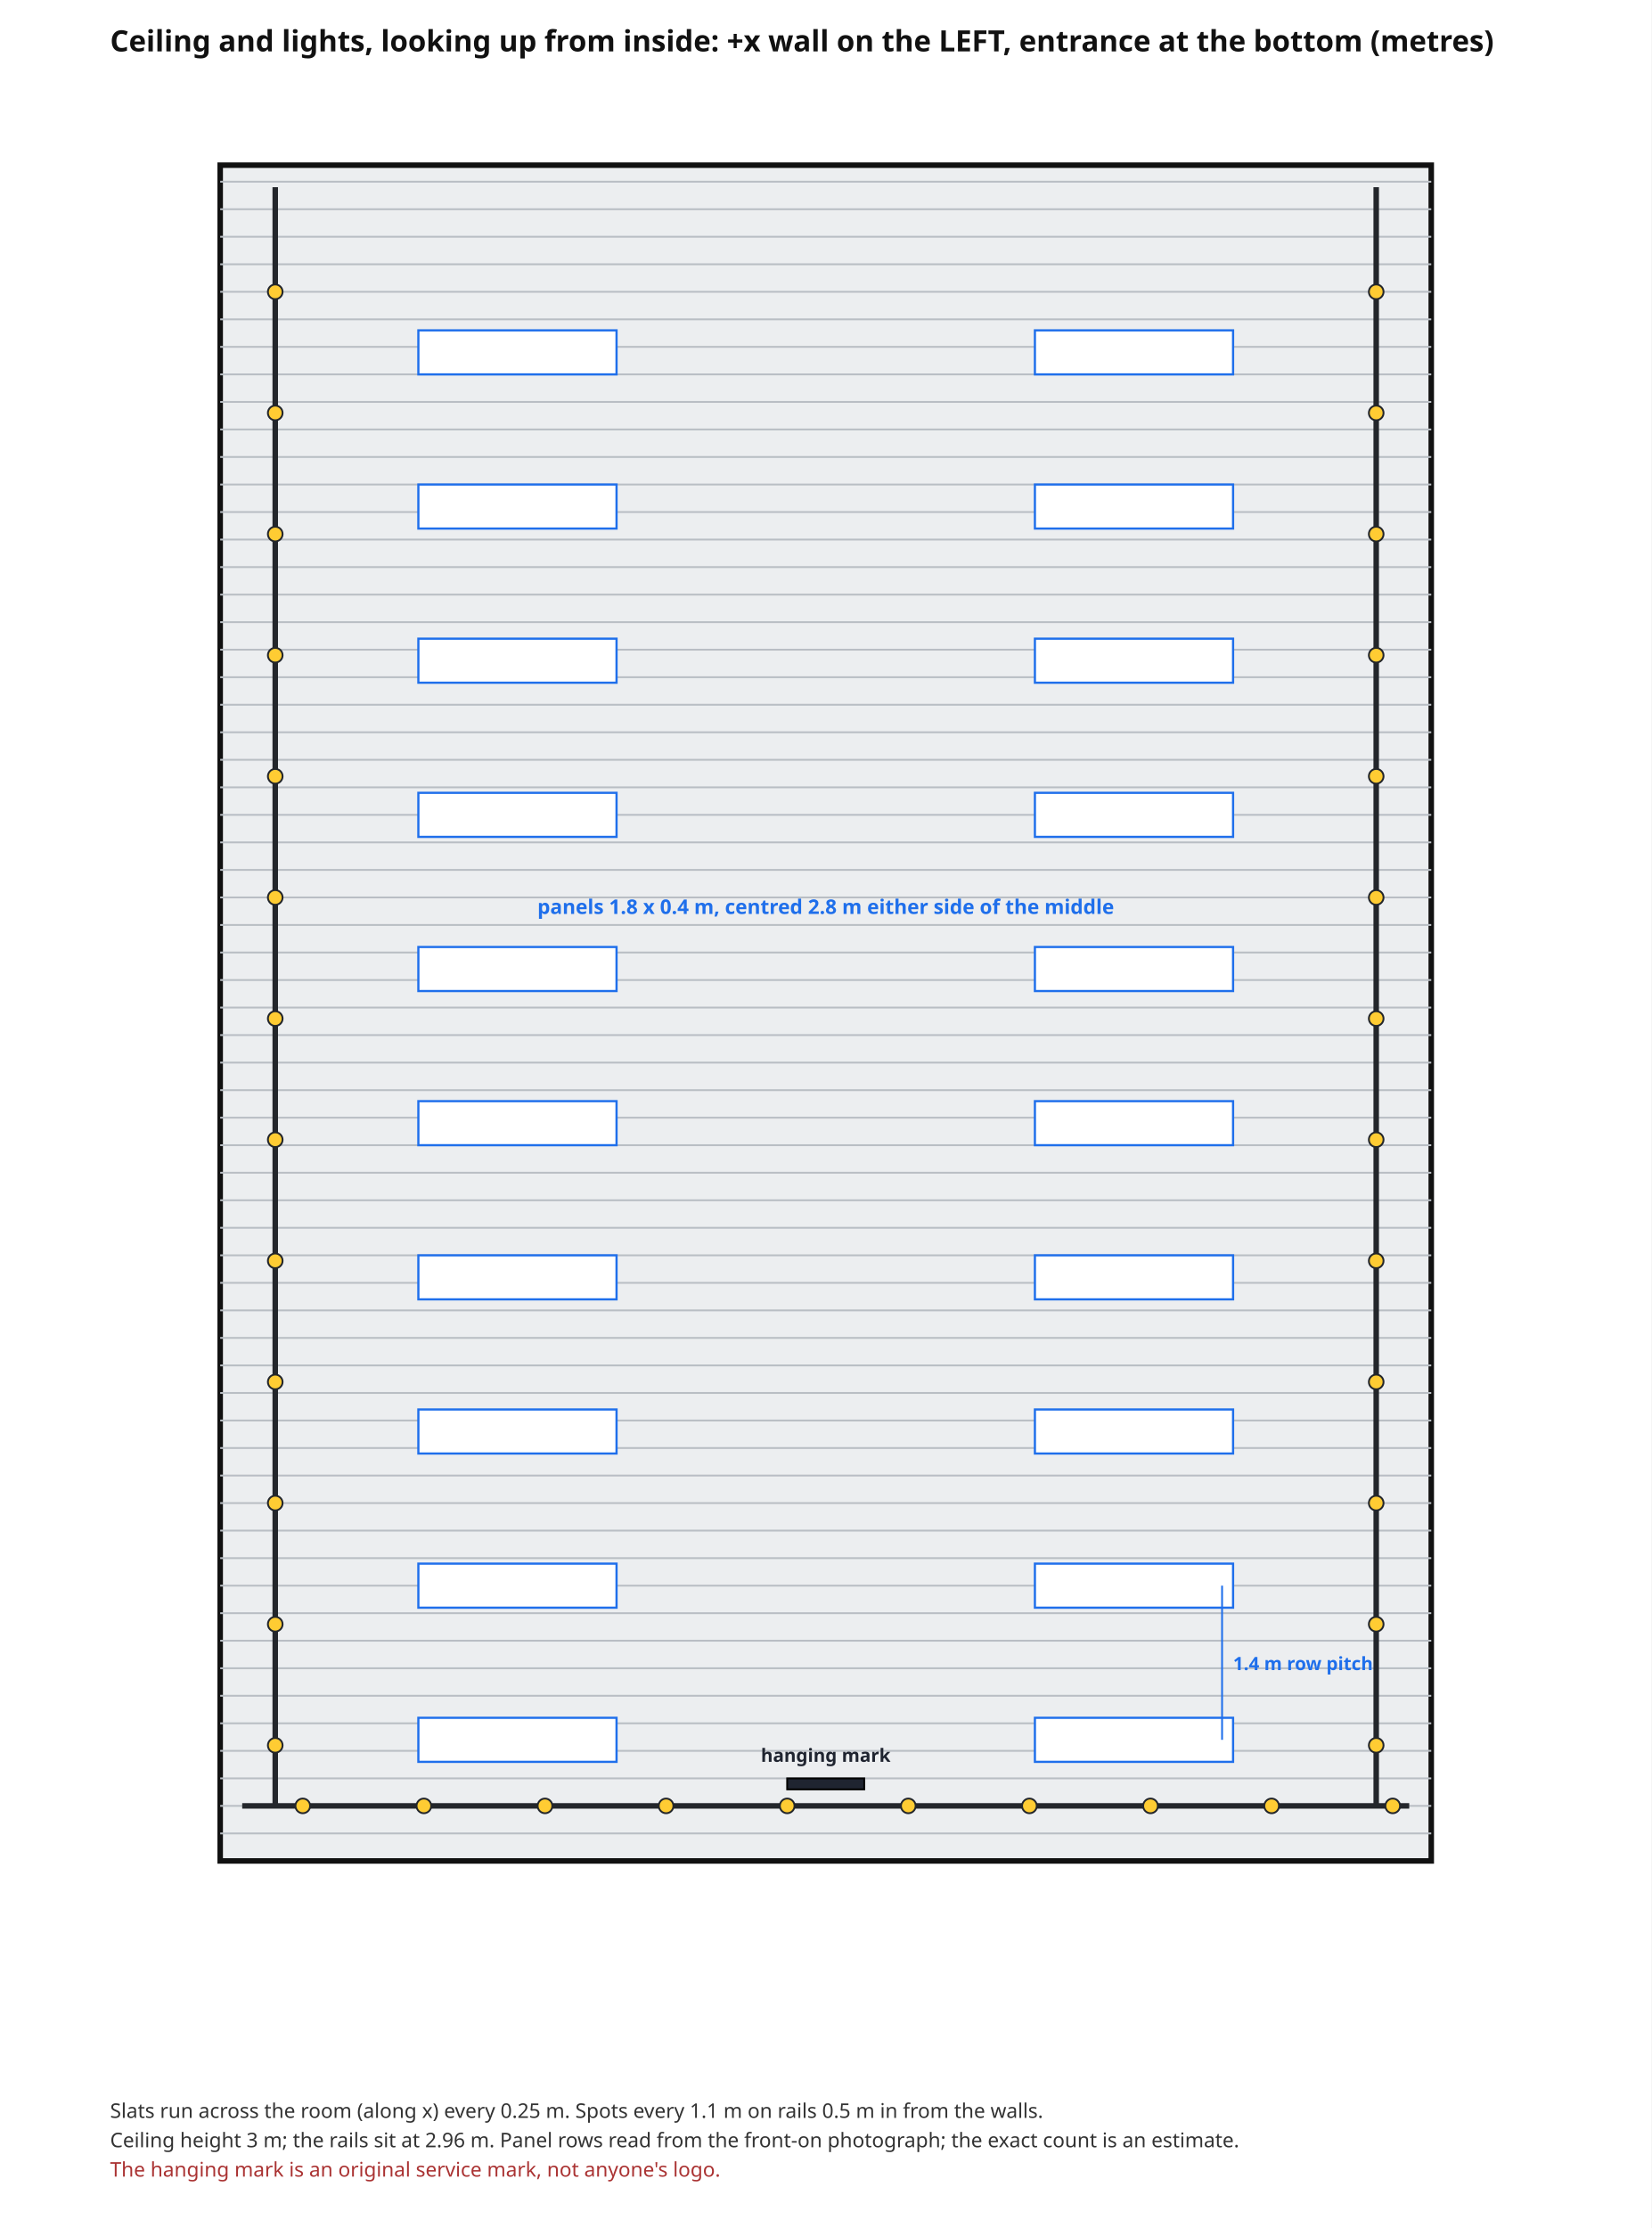
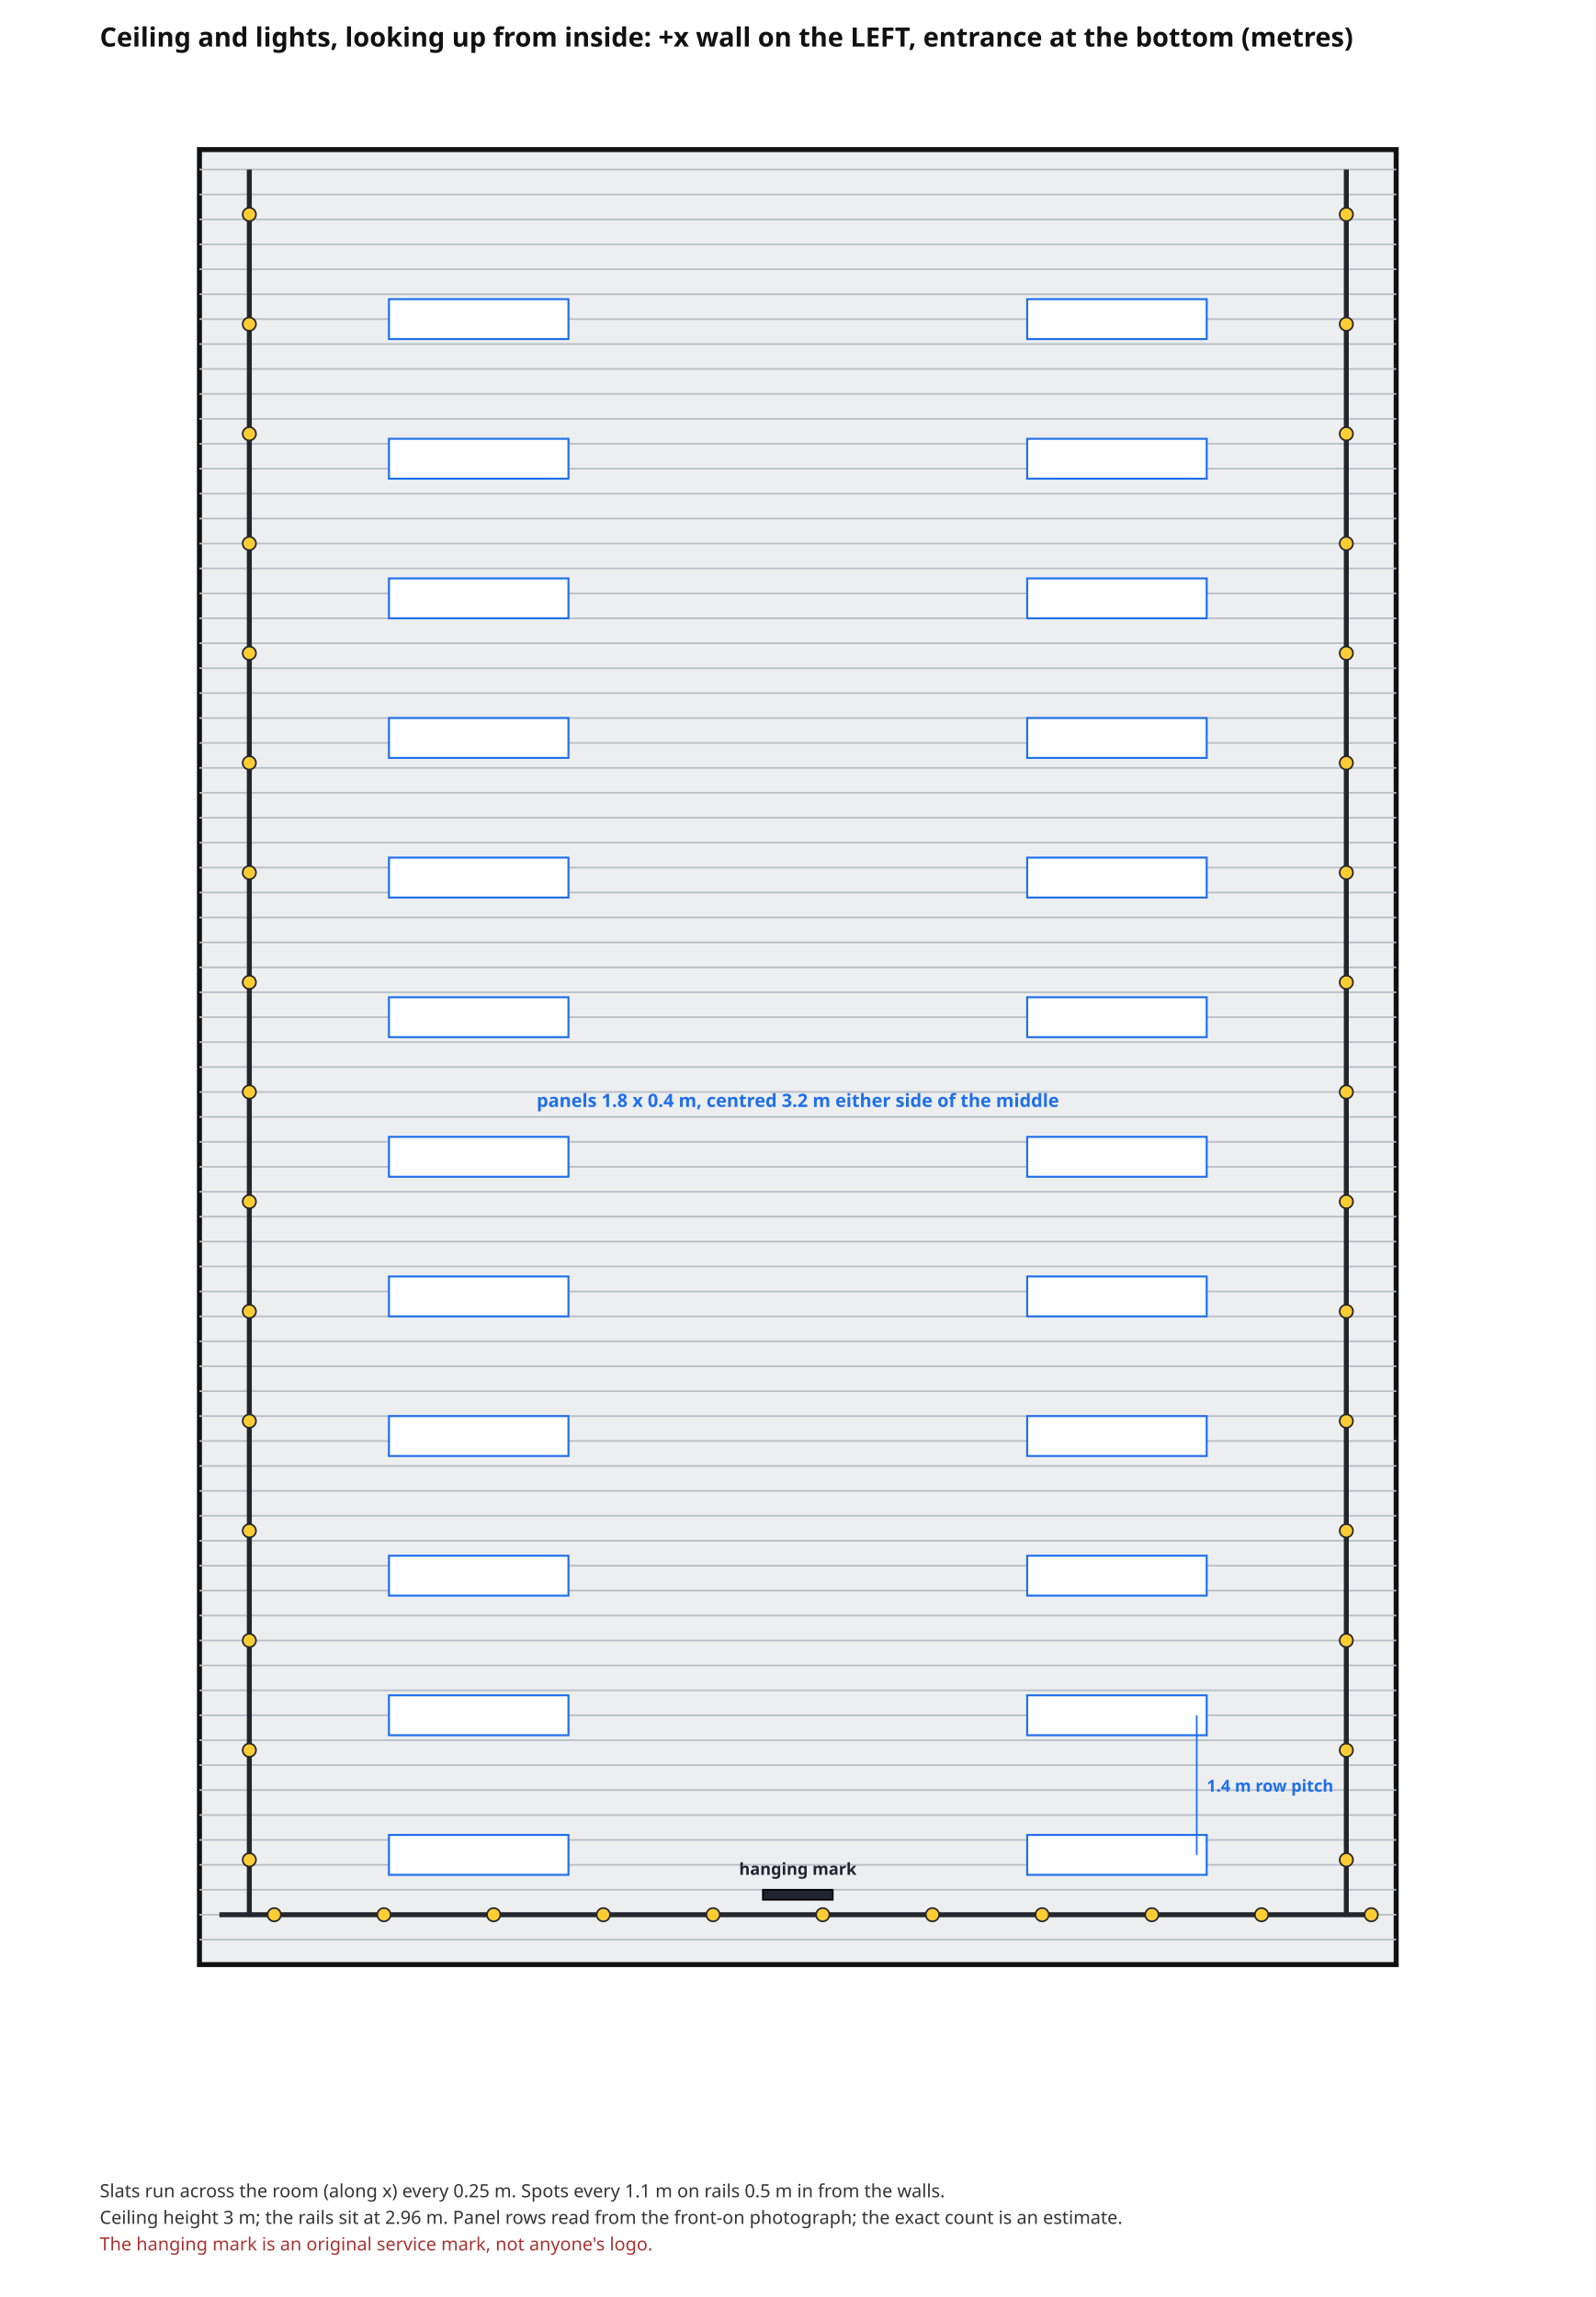
- <svg xmlns="http://www.w3.org/2000/svg" width="900" height="1214" viewBox="0 0 900 1214">
-   <rect width="900" height="1214" fill="#ffffff" />
+ <svg xmlns="http://www.w3.org/2000/svg" width="960" height="1382" viewBox="0 0 960 1382">
+   <rect width="960" height="1382" fill="#ffffff" />
  <text x="60.0" y="28.0" font-size="16" text-anchor="start" fill="#111" font-weight="700" font-family="system-ui, sans-serif">Ceiling and lights, looking up from inside: +x wall on the LEFT, entrance at the bottom (metres)</text>
-   <rect x="120.0" y="90.0" width="660.0" height="924.0" fill="#eceef0" stroke="#111" stroke-width="3" />
-   <line x1="120.0" y1="999.0" x2="780.0" y2="999.0" stroke="#b9bec4" stroke-width="1" />
-   <line x1="120.0" y1="984.0" x2="780.0" y2="984.0" stroke="#b9bec4" stroke-width="1" />
-   <line x1="120.0" y1="969.0" x2="780.0" y2="969.0" stroke="#b9bec4" stroke-width="1" />
-   <line x1="120.0" y1="954.0" x2="780.0" y2="954.0" stroke="#b9bec4" stroke-width="1" />
-   <line x1="120.0" y1="939.0" x2="780.0" y2="939.0" stroke="#b9bec4" stroke-width="1" />
-   <line x1="120.0" y1="924.0" x2="780.0" y2="924.0" stroke="#b9bec4" stroke-width="1" />
-   <line x1="120.0" y1="909.0" x2="780.0" y2="909.0" stroke="#b9bec4" stroke-width="1" />
-   <line x1="120.0" y1="894.0" x2="780.0" y2="894.0" stroke="#b9bec4" stroke-width="1" />
-   <line x1="120.0" y1="879.0" x2="780.0" y2="879.0" stroke="#b9bec4" stroke-width="1" />
-   <line x1="120.0" y1="864.0" x2="780.0" y2="864.0" stroke="#b9bec4" stroke-width="1" />
-   <line x1="120.0" y1="849.0" x2="780.0" y2="849.0" stroke="#b9bec4" stroke-width="1" />
-   <line x1="120.0" y1="834.0" x2="780.0" y2="834.0" stroke="#b9bec4" stroke-width="1" />
-   <line x1="120.0" y1="819.0" x2="780.0" y2="819.0" stroke="#b9bec4" stroke-width="1" />
-   <line x1="120.0" y1="804.0" x2="780.0" y2="804.0" stroke="#b9bec4" stroke-width="1" />
-   <line x1="120.0" y1="789.0" x2="780.0" y2="789.0" stroke="#b9bec4" stroke-width="1" />
-   <line x1="120.0" y1="774.0" x2="780.0" y2="774.0" stroke="#b9bec4" stroke-width="1" />
-   <line x1="120.0" y1="759.0" x2="780.0" y2="759.0" stroke="#b9bec4" stroke-width="1" />
-   <line x1="120.0" y1="744.0" x2="780.0" y2="744.0" stroke="#b9bec4" stroke-width="1" />
-   <line x1="120.0" y1="729.0" x2="780.0" y2="729.0" stroke="#b9bec4" stroke-width="1" />
-   <line x1="120.0" y1="714.0" x2="780.0" y2="714.0" stroke="#b9bec4" stroke-width="1" />
-   <line x1="120.0" y1="699.0" x2="780.0" y2="699.0" stroke="#b9bec4" stroke-width="1" />
-   <line x1="120.0" y1="684.0" x2="780.0" y2="684.0" stroke="#b9bec4" stroke-width="1" />
-   <line x1="120.0" y1="669.0" x2="780.0" y2="669.0" stroke="#b9bec4" stroke-width="1" />
-   <line x1="120.0" y1="654.0" x2="780.0" y2="654.0" stroke="#b9bec4" stroke-width="1" />
-   <line x1="120.0" y1="639.0" x2="780.0" y2="639.0" stroke="#b9bec4" stroke-width="1" />
-   <line x1="120.0" y1="624.0" x2="780.0" y2="624.0" stroke="#b9bec4" stroke-width="1" />
-   <line x1="120.0" y1="609.0" x2="780.0" y2="609.0" stroke="#b9bec4" stroke-width="1" />
-   <line x1="120.0" y1="594.0" x2="780.0" y2="594.0" stroke="#b9bec4" stroke-width="1" />
-   <line x1="120.0" y1="579.0" x2="780.0" y2="579.0" stroke="#b9bec4" stroke-width="1" />
-   <line x1="120.0" y1="564.0" x2="780.0" y2="564.0" stroke="#b9bec4" stroke-width="1" />
-   <line x1="120.0" y1="549.0" x2="780.0" y2="549.0" stroke="#b9bec4" stroke-width="1" />
-   <line x1="120.0" y1="534.0" x2="780.0" y2="534.0" stroke="#b9bec4" stroke-width="1" />
-   <line x1="120.0" y1="519.0" x2="780.0" y2="519.0" stroke="#b9bec4" stroke-width="1" />
-   <line x1="120.0" y1="504.0" x2="780.0" y2="504.0" stroke="#b9bec4" stroke-width="1" />
-   <line x1="120.0" y1="489.0" x2="780.0" y2="489.0" stroke="#b9bec4" stroke-width="1" />
-   <line x1="120.0" y1="474.0" x2="780.0" y2="474.0" stroke="#b9bec4" stroke-width="1" />
-   <line x1="120.0" y1="459.0" x2="780.0" y2="459.0" stroke="#b9bec4" stroke-width="1" />
-   <line x1="120.0" y1="444.0" x2="780.0" y2="444.0" stroke="#b9bec4" stroke-width="1" />
-   <line x1="120.0" y1="429.0" x2="780.0" y2="429.0" stroke="#b9bec4" stroke-width="1" />
-   <line x1="120.0" y1="414.0" x2="780.0" y2="414.0" stroke="#b9bec4" stroke-width="1" />
-   <line x1="120.0" y1="399.0" x2="780.0" y2="399.0" stroke="#b9bec4" stroke-width="1" />
-   <line x1="120.0" y1="384.0" x2="780.0" y2="384.0" stroke="#b9bec4" stroke-width="1" />
-   <line x1="120.0" y1="369.0" x2="780.0" y2="369.0" stroke="#b9bec4" stroke-width="1" />
-   <line x1="120.0" y1="354.0" x2="780.0" y2="354.0" stroke="#b9bec4" stroke-width="1" />
-   <line x1="120.0" y1="339.0" x2="780.0" y2="339.0" stroke="#b9bec4" stroke-width="1" />
-   <line x1="120.0" y1="324.0" x2="780.0" y2="324.0" stroke="#b9bec4" stroke-width="1" />
-   <line x1="120.0" y1="309.0" x2="780.0" y2="309.0" stroke="#b9bec4" stroke-width="1" />
-   <line x1="120.0" y1="294.0" x2="780.0" y2="294.0" stroke="#b9bec4" stroke-width="1" />
-   <line x1="120.0" y1="279.0" x2="780.0" y2="279.0" stroke="#b9bec4" stroke-width="1" />
-   <line x1="120.0" y1="264.0" x2="780.0" y2="264.0" stroke="#b9bec4" stroke-width="1" />
-   <line x1="120.0" y1="249.0" x2="780.0" y2="249.0" stroke="#b9bec4" stroke-width="1" />
-   <line x1="120.0" y1="234.0" x2="780.0" y2="234.0" stroke="#b9bec4" stroke-width="1" />
-   <line x1="120.0" y1="219.0" x2="780.0" y2="219.0" stroke="#b9bec4" stroke-width="1" />
-   <line x1="120.0" y1="204.0" x2="780.0" y2="204.0" stroke="#b9bec4" stroke-width="1" />
-   <line x1="120.0" y1="189.0" x2="780.0" y2="189.0" stroke="#b9bec4" stroke-width="1" />
-   <line x1="120.0" y1="174.0" x2="780.0" y2="174.0" stroke="#b9bec4" stroke-width="1" />
-   <line x1="120.0" y1="159.0" x2="780.0" y2="159.0" stroke="#b9bec4" stroke-width="1" />
-   <line x1="120.0" y1="144.0" x2="780.0" y2="144.0" stroke="#b9bec4" stroke-width="1" />
-   <line x1="120.0" y1="129.0" x2="780.0" y2="129.0" stroke="#b9bec4" stroke-width="1" />
-   <line x1="120.0" y1="114.0" x2="780.0" y2="114.0" stroke="#b9bec4" stroke-width="1" />
-   <line x1="120.0" y1="99.0" x2="780.0" y2="99.0" stroke="#b9bec4" stroke-width="1" />
-   <rect x="564.0" y="936.0" width="108.0" height="24.0" fill="#ffffff" stroke="#1f6feb" stroke-width="1.2" />
-   <rect x="228.0" y="936.0" width="108.0" height="24.0" fill="#ffffff" stroke="#1f6feb" stroke-width="1.2" />
-   <rect x="564.0" y="852.0" width="108.0" height="24.0" fill="#ffffff" stroke="#1f6feb" stroke-width="1.2" />
-   <rect x="228.0" y="852.0" width="108.0" height="24.0" fill="#ffffff" stroke="#1f6feb" stroke-width="1.2" />
-   <rect x="564.0" y="768.0" width="108.0" height="24.0" fill="#ffffff" stroke="#1f6feb" stroke-width="1.2" />
-   <rect x="228.0" y="768.0" width="108.0" height="24.0" fill="#ffffff" stroke="#1f6feb" stroke-width="1.2" />
-   <rect x="564.0" y="684.0" width="108.0" height="24.0" fill="#ffffff" stroke="#1f6feb" stroke-width="1.2" />
-   <rect x="228.0" y="684.0" width="108.0" height="24.0" fill="#ffffff" stroke="#1f6feb" stroke-width="1.2" />
-   <rect x="564.0" y="600.0" width="108.0" height="24.0" fill="#ffffff" stroke="#1f6feb" stroke-width="1.2" />
-   <rect x="228.0" y="600.0" width="108.0" height="24.0" fill="#ffffff" stroke="#1f6feb" stroke-width="1.2" />
-   <rect x="564.0" y="516.0" width="108.0" height="24.0" fill="#ffffff" stroke="#1f6feb" stroke-width="1.2" />
-   <rect x="228.0" y="516.0" width="108.0" height="24.0" fill="#ffffff" stroke="#1f6feb" stroke-width="1.2" />
-   <rect x="564.0" y="432.0" width="108.0" height="24.0" fill="#ffffff" stroke="#1f6feb" stroke-width="1.2" />
-   <rect x="228.0" y="432.0" width="108.0" height="24.0" fill="#ffffff" stroke="#1f6feb" stroke-width="1.2" />
-   <rect x="564.0" y="348.0" width="108.0" height="24.0" fill="#ffffff" stroke="#1f6feb" stroke-width="1.2" />
-   <rect x="228.0" y="348.0" width="108.0" height="24.0" fill="#ffffff" stroke="#1f6feb" stroke-width="1.2" />
-   <rect x="564.0" y="264.0" width="108.0" height="24.0" fill="#ffffff" stroke="#1f6feb" stroke-width="1.2" />
-   <rect x="228.0" y="264.0" width="108.0" height="24.0" fill="#ffffff" stroke="#1f6feb" stroke-width="1.2" />
-   <rect x="564.0" y="180.0" width="108.0" height="24.0" fill="#ffffff" stroke="#1f6feb" stroke-width="1.2" />
-   <rect x="228.0" y="180.0" width="108.0" height="24.0" fill="#ffffff" stroke="#1f6feb" stroke-width="1.2" />
-   <line x1="132.0" y1="984.0" x2="768.0" y2="984.0" stroke="#23262b" stroke-width="3" />
-   <circle cx="165.0" cy="984.0" r="4.0" fill="#ffcc33" stroke="#23262b" />
-   <circle cx="231.0" cy="984.0" r="4.0" fill="#ffcc33" stroke="#23262b" />
-   <circle cx="297.0" cy="984.0" r="4.0" fill="#ffcc33" stroke="#23262b" />
-   <circle cx="363.0" cy="984.0" r="4.0" fill="#ffcc33" stroke="#23262b" />
-   <circle cx="429.0" cy="984.0" r="4.0" fill="#ffcc33" stroke="#23262b" />
-   <circle cx="495.0" cy="984.0" r="4.0" fill="#ffcc33" stroke="#23262b" />
-   <circle cx="561.0" cy="984.0" r="4.0" fill="#ffcc33" stroke="#23262b" />
-   <circle cx="627.0" cy="984.0" r="4.0" fill="#ffcc33" stroke="#23262b" />
-   <circle cx="693.0" cy="984.0" r="4.0" fill="#ffcc33" stroke="#23262b" />
-   <circle cx="759.0" cy="984.0" r="4.0" fill="#ffcc33" stroke="#23262b" />
-   <line x1="150.0" y1="984.0" x2="150.0" y2="102.0" stroke="#23262b" stroke-width="3" />
-   <circle cx="150.0" cy="951.0" r="4.0" fill="#ffcc33" stroke="#23262b" />
-   <circle cx="150.0" cy="885.0" r="4.0" fill="#ffcc33" stroke="#23262b" />
-   <circle cx="150.0" cy="819.0" r="4.0" fill="#ffcc33" stroke="#23262b" />
-   <circle cx="150.0" cy="753.0" r="4.0" fill="#ffcc33" stroke="#23262b" />
-   <circle cx="150.0" cy="687.0" r="4.0" fill="#ffcc33" stroke="#23262b" />
-   <circle cx="150.0" cy="621.0" r="4.0" fill="#ffcc33" stroke="#23262b" />
-   <circle cx="150.0" cy="555.0" r="4.0" fill="#ffcc33" stroke="#23262b" />
-   <circle cx="150.0" cy="489.0" r="4.0" fill="#ffcc33" stroke="#23262b" />
-   <circle cx="150.0" cy="423.0" r="4.0" fill="#ffcc33" stroke="#23262b" />
-   <circle cx="150.0" cy="357.0" r="4.0" fill="#ffcc33" stroke="#23262b" />
-   <circle cx="150.0" cy="291.0" r="4.0" fill="#ffcc33" stroke="#23262b" />
-   <circle cx="150.0" cy="225.0" r="4.0" fill="#ffcc33" stroke="#23262b" />
-   <circle cx="150.0" cy="159.0" r="4.0" fill="#ffcc33" stroke="#23262b" />
-   <line x1="750.0" y1="984.0" x2="750.0" y2="102.0" stroke="#23262b" stroke-width="3" />
-   <circle cx="750.0" cy="951.0" r="4.0" fill="#ffcc33" stroke="#23262b" />
-   <circle cx="750.0" cy="885.0" r="4.0" fill="#ffcc33" stroke="#23262b" />
-   <circle cx="750.0" cy="819.0" r="4.0" fill="#ffcc33" stroke="#23262b" />
-   <circle cx="750.0" cy="753.0" r="4.0" fill="#ffcc33" stroke="#23262b" />
-   <circle cx="750.0" cy="687.0" r="4.0" fill="#ffcc33" stroke="#23262b" />
-   <circle cx="750.0" cy="621.0" r="4.0" fill="#ffcc33" stroke="#23262b" />
-   <circle cx="750.0" cy="555.0" r="4.0" fill="#ffcc33" stroke="#23262b" />
-   <circle cx="750.0" cy="489.0" r="4.0" fill="#ffcc33" stroke="#23262b" />
-   <circle cx="750.0" cy="423.0" r="4.0" fill="#ffcc33" stroke="#23262b" />
-   <circle cx="750.0" cy="357.0" r="4.0" fill="#ffcc33" stroke="#23262b" />
-   <circle cx="750.0" cy="291.0" r="4.0" fill="#ffcc33" stroke="#23262b" />
-   <circle cx="750.0" cy="225.0" r="4.0" fill="#ffcc33" stroke="#23262b" />
-   <circle cx="750.0" cy="159.0" r="4.0" fill="#ffcc33" stroke="#23262b" />
-   <rect x="429.0" y="969.0" width="42.0" height="6.0" fill="#1f2430" stroke="#000" stroke-width="1" />
-   <text x="450.0" y="960.0" font-size="10" text-anchor="middle" fill="#1f2430" font-weight="700" font-family="system-ui, sans-serif">hanging mark</text>
-   <line x1="666.0" y1="948.0" x2="666.0" y2="864.0" stroke="#1f6feb" stroke-width="1" />
-   <text x="672.0" y="910.0" font-size="10" text-anchor="start" fill="#1f6feb" font-weight="600" font-family="system-ui, sans-serif">1.4 m row pitch</text>
-   <text x="450.0" y="498.0" font-size="11" text-anchor="middle" fill="#1f6feb" font-weight="600" font-family="system-ui, sans-serif">panels 1.8 x 0.4 m, centred 2.8 m either side of the middle</text>
-   <text x="60.0" y="1154.0" font-size="11" text-anchor="start" fill="#333" font-weight="400" font-family="system-ui, sans-serif">Slats run across the room (along x) every 0.25 m. Spots every 1.1 m on rails 0.5 m in from the walls.</text>
-   <text x="60.0" y="1170.0" font-size="11" text-anchor="start" fill="#333" font-weight="400" font-family="system-ui, sans-serif">Ceiling height 3 m; the rails sit at 2.96 m. Panel rows read from the front-on photograph; the exact count is an estimate.</text>
-   <text x="60.0" y="1186.0" font-size="11" text-anchor="start" fill="#a33" font-weight="400" font-family="system-ui, sans-serif">The hanging mark is an original service mark, not anyone's logo.</text>
+   <rect x="120.0" y="90.0" width="720.0" height="1092.0" fill="#eceef0" stroke="#111" stroke-width="3" />
+   <line x1="120.0" y1="1167.0" x2="840.0" y2="1167.0" stroke="#b9bec4" stroke-width="1" />
+   <line x1="120.0" y1="1152.0" x2="840.0" y2="1152.0" stroke="#b9bec4" stroke-width="1" />
+   <line x1="120.0" y1="1137.0" x2="840.0" y2="1137.0" stroke="#b9bec4" stroke-width="1" />
+   <line x1="120.0" y1="1122.0" x2="840.0" y2="1122.0" stroke="#b9bec4" stroke-width="1" />
+   <line x1="120.0" y1="1107.0" x2="840.0" y2="1107.0" stroke="#b9bec4" stroke-width="1" />
+   <line x1="120.0" y1="1092.0" x2="840.0" y2="1092.0" stroke="#b9bec4" stroke-width="1" />
+   <line x1="120.0" y1="1077.0" x2="840.0" y2="1077.0" stroke="#b9bec4" stroke-width="1" />
+   <line x1="120.0" y1="1062.0" x2="840.0" y2="1062.0" stroke="#b9bec4" stroke-width="1" />
+   <line x1="120.0" y1="1047.0" x2="840.0" y2="1047.0" stroke="#b9bec4" stroke-width="1" />
+   <line x1="120.0" y1="1032.0" x2="840.0" y2="1032.0" stroke="#b9bec4" stroke-width="1" />
+   <line x1="120.0" y1="1017.0" x2="840.0" y2="1017.0" stroke="#b9bec4" stroke-width="1" />
+   <line x1="120.0" y1="1002.0" x2="840.0" y2="1002.0" stroke="#b9bec4" stroke-width="1" />
+   <line x1="120.0" y1="987.0" x2="840.0" y2="987.0" stroke="#b9bec4" stroke-width="1" />
+   <line x1="120.0" y1="972.0" x2="840.0" y2="972.0" stroke="#b9bec4" stroke-width="1" />
+   <line x1="120.0" y1="957.0" x2="840.0" y2="957.0" stroke="#b9bec4" stroke-width="1" />
+   <line x1="120.0" y1="942.0" x2="840.0" y2="942.0" stroke="#b9bec4" stroke-width="1" />
+   <line x1="120.0" y1="927.0" x2="840.0" y2="927.0" stroke="#b9bec4" stroke-width="1" />
+   <line x1="120.0" y1="912.0" x2="840.0" y2="912.0" stroke="#b9bec4" stroke-width="1" />
+   <line x1="120.0" y1="897.0" x2="840.0" y2="897.0" stroke="#b9bec4" stroke-width="1" />
+   <line x1="120.0" y1="882.0" x2="840.0" y2="882.0" stroke="#b9bec4" stroke-width="1" />
+   <line x1="120.0" y1="867.0" x2="840.0" y2="867.0" stroke="#b9bec4" stroke-width="1" />
+   <line x1="120.0" y1="852.0" x2="840.0" y2="852.0" stroke="#b9bec4" stroke-width="1" />
+   <line x1="120.0" y1="837.0" x2="840.0" y2="837.0" stroke="#b9bec4" stroke-width="1" />
+   <line x1="120.0" y1="822.0" x2="840.0" y2="822.0" stroke="#b9bec4" stroke-width="1" />
+   <line x1="120.0" y1="807.0" x2="840.0" y2="807.0" stroke="#b9bec4" stroke-width="1" />
+   <line x1="120.0" y1="792.0" x2="840.0" y2="792.0" stroke="#b9bec4" stroke-width="1" />
+   <line x1="120.0" y1="777.0" x2="840.0" y2="777.0" stroke="#b9bec4" stroke-width="1" />
+   <line x1="120.0" y1="762.0" x2="840.0" y2="762.0" stroke="#b9bec4" stroke-width="1" />
+   <line x1="120.0" y1="747.0" x2="840.0" y2="747.0" stroke="#b9bec4" stroke-width="1" />
+   <line x1="120.0" y1="732.0" x2="840.0" y2="732.0" stroke="#b9bec4" stroke-width="1" />
+   <line x1="120.0" y1="717.0" x2="840.0" y2="717.0" stroke="#b9bec4" stroke-width="1" />
+   <line x1="120.0" y1="702.0" x2="840.0" y2="702.0" stroke="#b9bec4" stroke-width="1" />
+   <line x1="120.0" y1="687.0" x2="840.0" y2="687.0" stroke="#b9bec4" stroke-width="1" />
+   <line x1="120.0" y1="672.0" x2="840.0" y2="672.0" stroke="#b9bec4" stroke-width="1" />
+   <line x1="120.0" y1="657.0" x2="840.0" y2="657.0" stroke="#b9bec4" stroke-width="1" />
+   <line x1="120.0" y1="642.0" x2="840.0" y2="642.0" stroke="#b9bec4" stroke-width="1" />
+   <line x1="120.0" y1="627.0" x2="840.0" y2="627.0" stroke="#b9bec4" stroke-width="1" />
+   <line x1="120.0" y1="612.0" x2="840.0" y2="612.0" stroke="#b9bec4" stroke-width="1" />
+   <line x1="120.0" y1="597.0" x2="840.0" y2="597.0" stroke="#b9bec4" stroke-width="1" />
+   <line x1="120.0" y1="582.0" x2="840.0" y2="582.0" stroke="#b9bec4" stroke-width="1" />
+   <line x1="120.0" y1="567.0" x2="840.0" y2="567.0" stroke="#b9bec4" stroke-width="1" />
+   <line x1="120.0" y1="552.0" x2="840.0" y2="552.0" stroke="#b9bec4" stroke-width="1" />
+   <line x1="120.0" y1="537.0" x2="840.0" y2="537.0" stroke="#b9bec4" stroke-width="1" />
+   <line x1="120.0" y1="522.0" x2="840.0" y2="522.0" stroke="#b9bec4" stroke-width="1" />
+   <line x1="120.0" y1="507.0" x2="840.0" y2="507.0" stroke="#b9bec4" stroke-width="1" />
+   <line x1="120.0" y1="492.0" x2="840.0" y2="492.0" stroke="#b9bec4" stroke-width="1" />
+   <line x1="120.0" y1="477.0" x2="840.0" y2="477.0" stroke="#b9bec4" stroke-width="1" />
+   <line x1="120.0" y1="462.0" x2="840.0" y2="462.0" stroke="#b9bec4" stroke-width="1" />
+   <line x1="120.0" y1="447.0" x2="840.0" y2="447.0" stroke="#b9bec4" stroke-width="1" />
+   <line x1="120.0" y1="432.0" x2="840.0" y2="432.0" stroke="#b9bec4" stroke-width="1" />
+   <line x1="120.0" y1="417.0" x2="840.0" y2="417.0" stroke="#b9bec4" stroke-width="1" />
+   <line x1="120.0" y1="402.0" x2="840.0" y2="402.0" stroke="#b9bec4" stroke-width="1" />
+   <line x1="120.0" y1="387.0" x2="840.0" y2="387.0" stroke="#b9bec4" stroke-width="1" />
+   <line x1="120.0" y1="372.0" x2="840.0" y2="372.0" stroke="#b9bec4" stroke-width="1" />
+   <line x1="120.0" y1="357.0" x2="840.0" y2="357.0" stroke="#b9bec4" stroke-width="1" />
+   <line x1="120.0" y1="342.0" x2="840.0" y2="342.0" stroke="#b9bec4" stroke-width="1" />
+   <line x1="120.0" y1="327.0" x2="840.0" y2="327.0" stroke="#b9bec4" stroke-width="1" />
+   <line x1="120.0" y1="312.0" x2="840.0" y2="312.0" stroke="#b9bec4" stroke-width="1" />
+   <line x1="120.0" y1="297.0" x2="840.0" y2="297.0" stroke="#b9bec4" stroke-width="1" />
+   <line x1="120.0" y1="282.0" x2="840.0" y2="282.0" stroke="#b9bec4" stroke-width="1" />
+   <line x1="120.0" y1="267.0" x2="840.0" y2="267.0" stroke="#b9bec4" stroke-width="1" />
+   <line x1="120.0" y1="252.0" x2="840.0" y2="252.0" stroke="#b9bec4" stroke-width="1" />
+   <line x1="120.0" y1="237.0" x2="840.0" y2="237.0" stroke="#b9bec4" stroke-width="1" />
+   <line x1="120.0" y1="222.0" x2="840.0" y2="222.0" stroke="#b9bec4" stroke-width="1" />
+   <line x1="120.0" y1="207.0" x2="840.0" y2="207.0" stroke="#b9bec4" stroke-width="1" />
+   <line x1="120.0" y1="192.0" x2="840.0" y2="192.0" stroke="#b9bec4" stroke-width="1" />
+   <line x1="120.0" y1="177.0" x2="840.0" y2="177.0" stroke="#b9bec4" stroke-width="1" />
+   <line x1="120.0" y1="162.0" x2="840.0" y2="162.0" stroke="#b9bec4" stroke-width="1" />
+   <line x1="120.0" y1="147.0" x2="840.0" y2="147.0" stroke="#b9bec4" stroke-width="1" />
+   <line x1="120.0" y1="132.0" x2="840.0" y2="132.0" stroke="#b9bec4" stroke-width="1" />
+   <line x1="120.0" y1="117.0" x2="840.0" y2="117.0" stroke="#b9bec4" stroke-width="1" />
+   <line x1="120.0" y1="102.0" x2="840.0" y2="102.0" stroke="#b9bec4" stroke-width="1" />
+   <rect x="618.0" y="1104.0" width="108.0" height="24.0" fill="#ffffff" stroke="#1f6feb" stroke-width="1.2" />
+   <rect x="234.0" y="1104.0" width="108.0" height="24.0" fill="#ffffff" stroke="#1f6feb" stroke-width="1.2" />
+   <rect x="618.0" y="1020.0" width="108.0" height="24.0" fill="#ffffff" stroke="#1f6feb" stroke-width="1.2" />
+   <rect x="234.0" y="1020.0" width="108.0" height="24.0" fill="#ffffff" stroke="#1f6feb" stroke-width="1.2" />
+   <rect x="618.0" y="936.0" width="108.0" height="24.0" fill="#ffffff" stroke="#1f6feb" stroke-width="1.2" />
+   <rect x="234.0" y="936.0" width="108.0" height="24.0" fill="#ffffff" stroke="#1f6feb" stroke-width="1.2" />
+   <rect x="618.0" y="852.0" width="108.0" height="24.0" fill="#ffffff" stroke="#1f6feb" stroke-width="1.2" />
+   <rect x="234.0" y="852.0" width="108.0" height="24.0" fill="#ffffff" stroke="#1f6feb" stroke-width="1.2" />
+   <rect x="618.0" y="768.0" width="108.0" height="24.0" fill="#ffffff" stroke="#1f6feb" stroke-width="1.2" />
+   <rect x="234.0" y="768.0" width="108.0" height="24.0" fill="#ffffff" stroke="#1f6feb" stroke-width="1.2" />
+   <rect x="618.0" y="684.0" width="108.0" height="24.0" fill="#ffffff" stroke="#1f6feb" stroke-width="1.2" />
+   <rect x="234.0" y="684.0" width="108.0" height="24.0" fill="#ffffff" stroke="#1f6feb" stroke-width="1.2" />
+   <rect x="618.0" y="600.0" width="108.0" height="24.0" fill="#ffffff" stroke="#1f6feb" stroke-width="1.2" />
+   <rect x="234.0" y="600.0" width="108.0" height="24.0" fill="#ffffff" stroke="#1f6feb" stroke-width="1.2" />
+   <rect x="618.0" y="516.0" width="108.0" height="24.0" fill="#ffffff" stroke="#1f6feb" stroke-width="1.2" />
+   <rect x="234.0" y="516.0" width="108.0" height="24.0" fill="#ffffff" stroke="#1f6feb" stroke-width="1.2" />
+   <rect x="618.0" y="432.0" width="108.0" height="24.0" fill="#ffffff" stroke="#1f6feb" stroke-width="1.2" />
+   <rect x="234.0" y="432.0" width="108.0" height="24.0" fill="#ffffff" stroke="#1f6feb" stroke-width="1.2" />
+   <rect x="618.0" y="348.0" width="108.0" height="24.0" fill="#ffffff" stroke="#1f6feb" stroke-width="1.2" />
+   <rect x="234.0" y="348.0" width="108.0" height="24.0" fill="#ffffff" stroke="#1f6feb" stroke-width="1.2" />
+   <rect x="618.0" y="264.0" width="108.0" height="24.0" fill="#ffffff" stroke="#1f6feb" stroke-width="1.2" />
+   <rect x="234.0" y="264.0" width="108.0" height="24.0" fill="#ffffff" stroke="#1f6feb" stroke-width="1.2" />
+   <rect x="618.0" y="180.0" width="108.0" height="24.0" fill="#ffffff" stroke="#1f6feb" stroke-width="1.2" />
+   <rect x="234.0" y="180.0" width="108.0" height="24.0" fill="#ffffff" stroke="#1f6feb" stroke-width="1.2" />
+   <line x1="132.0" y1="1152.0" x2="828.0" y2="1152.0" stroke="#23262b" stroke-width="3" />
+   <circle cx="165.0" cy="1152.0" r="4.0" fill="#ffcc33" stroke="#23262b" />
+   <circle cx="231.0" cy="1152.0" r="4.0" fill="#ffcc33" stroke="#23262b" />
+   <circle cx="297.0" cy="1152.0" r="4.0" fill="#ffcc33" stroke="#23262b" />
+   <circle cx="363.0" cy="1152.0" r="4.0" fill="#ffcc33" stroke="#23262b" />
+   <circle cx="429.0" cy="1152.0" r="4.0" fill="#ffcc33" stroke="#23262b" />
+   <circle cx="495.0" cy="1152.0" r="4.0" fill="#ffcc33" stroke="#23262b" />
+   <circle cx="561.0" cy="1152.0" r="4.0" fill="#ffcc33" stroke="#23262b" />
+   <circle cx="627.0" cy="1152.0" r="4.0" fill="#ffcc33" stroke="#23262b" />
+   <circle cx="693.0" cy="1152.0" r="4.0" fill="#ffcc33" stroke="#23262b" />
+   <circle cx="759.0" cy="1152.0" r="4.0" fill="#ffcc33" stroke="#23262b" />
+   <circle cx="825.0" cy="1152.0" r="4.0" fill="#ffcc33" stroke="#23262b" />
+   <line x1="150.0" y1="1152.0" x2="150.0" y2="102.0" stroke="#23262b" stroke-width="3" />
+   <circle cx="150.0" cy="1119.0" r="4.0" fill="#ffcc33" stroke="#23262b" />
+   <circle cx="150.0" cy="1053.0" r="4.0" fill="#ffcc33" stroke="#23262b" />
+   <circle cx="150.0" cy="987.0" r="4.0" fill="#ffcc33" stroke="#23262b" />
+   <circle cx="150.0" cy="921.0" r="4.0" fill="#ffcc33" stroke="#23262b" />
+   <circle cx="150.0" cy="855.0" r="4.0" fill="#ffcc33" stroke="#23262b" />
+   <circle cx="150.0" cy="789.0" r="4.0" fill="#ffcc33" stroke="#23262b" />
+   <circle cx="150.0" cy="723.0" r="4.0" fill="#ffcc33" stroke="#23262b" />
+   <circle cx="150.0" cy="657.0" r="4.0" fill="#ffcc33" stroke="#23262b" />
+   <circle cx="150.0" cy="591.0" r="4.0" fill="#ffcc33" stroke="#23262b" />
+   <circle cx="150.0" cy="525.0" r="4.0" fill="#ffcc33" stroke="#23262b" />
+   <circle cx="150.0" cy="459.0" r="4.0" fill="#ffcc33" stroke="#23262b" />
+   <circle cx="150.0" cy="393.0" r="4.0" fill="#ffcc33" stroke="#23262b" />
+   <circle cx="150.0" cy="327.0" r="4.0" fill="#ffcc33" stroke="#23262b" />
+   <circle cx="150.0" cy="261.0" r="4.0" fill="#ffcc33" stroke="#23262b" />
+   <circle cx="150.0" cy="195.0" r="4.0" fill="#ffcc33" stroke="#23262b" />
+   <circle cx="150.0" cy="129.0" r="4.0" fill="#ffcc33" stroke="#23262b" />
+   <line x1="810.0" y1="1152.0" x2="810.0" y2="102.0" stroke="#23262b" stroke-width="3" />
+   <circle cx="810.0" cy="1119.0" r="4.0" fill="#ffcc33" stroke="#23262b" />
+   <circle cx="810.0" cy="1053.0" r="4.0" fill="#ffcc33" stroke="#23262b" />
+   <circle cx="810.0" cy="987.0" r="4.0" fill="#ffcc33" stroke="#23262b" />
+   <circle cx="810.0" cy="921.0" r="4.0" fill="#ffcc33" stroke="#23262b" />
+   <circle cx="810.0" cy="855.0" r="4.0" fill="#ffcc33" stroke="#23262b" />
+   <circle cx="810.0" cy="789.0" r="4.0" fill="#ffcc33" stroke="#23262b" />
+   <circle cx="810.0" cy="723.0" r="4.0" fill="#ffcc33" stroke="#23262b" />
+   <circle cx="810.0" cy="657.0" r="4.0" fill="#ffcc33" stroke="#23262b" />
+   <circle cx="810.0" cy="591.0" r="4.0" fill="#ffcc33" stroke="#23262b" />
+   <circle cx="810.0" cy="525.0" r="4.0" fill="#ffcc33" stroke="#23262b" />
+   <circle cx="810.0" cy="459.0" r="4.0" fill="#ffcc33" stroke="#23262b" />
+   <circle cx="810.0" cy="393.0" r="4.0" fill="#ffcc33" stroke="#23262b" />
+   <circle cx="810.0" cy="327.0" r="4.0" fill="#ffcc33" stroke="#23262b" />
+   <circle cx="810.0" cy="261.0" r="4.0" fill="#ffcc33" stroke="#23262b" />
+   <circle cx="810.0" cy="195.0" r="4.0" fill="#ffcc33" stroke="#23262b" />
+   <circle cx="810.0" cy="129.0" r="4.0" fill="#ffcc33" stroke="#23262b" />
+   <rect x="459.0" y="1137.0" width="42.0" height="6.0" fill="#1f2430" stroke="#000" stroke-width="1" />
+   <text x="480.0" y="1128.0" font-size="10" text-anchor="middle" fill="#1f2430" font-weight="700" font-family="system-ui, sans-serif">hanging mark</text>
+   <line x1="720.0" y1="1116.0" x2="720.0" y2="1032.0" stroke="#1f6feb" stroke-width="1" />
+   <text x="726.0" y="1078.0" font-size="10" text-anchor="start" fill="#1f6feb" font-weight="600" font-family="system-ui, sans-serif">1.4 m row pitch</text>
+   <text x="480.0" y="666.0" font-size="11" text-anchor="middle" fill="#1f6feb" font-weight="600" font-family="system-ui, sans-serif">panels 1.8 x 0.4 m, centred 3.2 m either side of the middle</text>
+   <text x="60.0" y="1322.0" font-size="11" text-anchor="start" fill="#333" font-weight="400" font-family="system-ui, sans-serif">Slats run across the room (along x) every 0.25 m. Spots every 1.1 m on rails 0.5 m in from the walls.</text>
+   <text x="60.0" y="1338.0" font-size="11" text-anchor="start" fill="#333" font-weight="400" font-family="system-ui, sans-serif">Ceiling height 3 m; the rails sit at 2.96 m. Panel rows read from the front-on photograph; the exact count is an estimate.</text>
+   <text x="60.0" y="1354.0" font-size="11" text-anchor="start" fill="#a33" font-weight="400" font-family="system-ui, sans-serif">The hanging mark is an original service mark, not anyone's logo.</text>
</svg>
